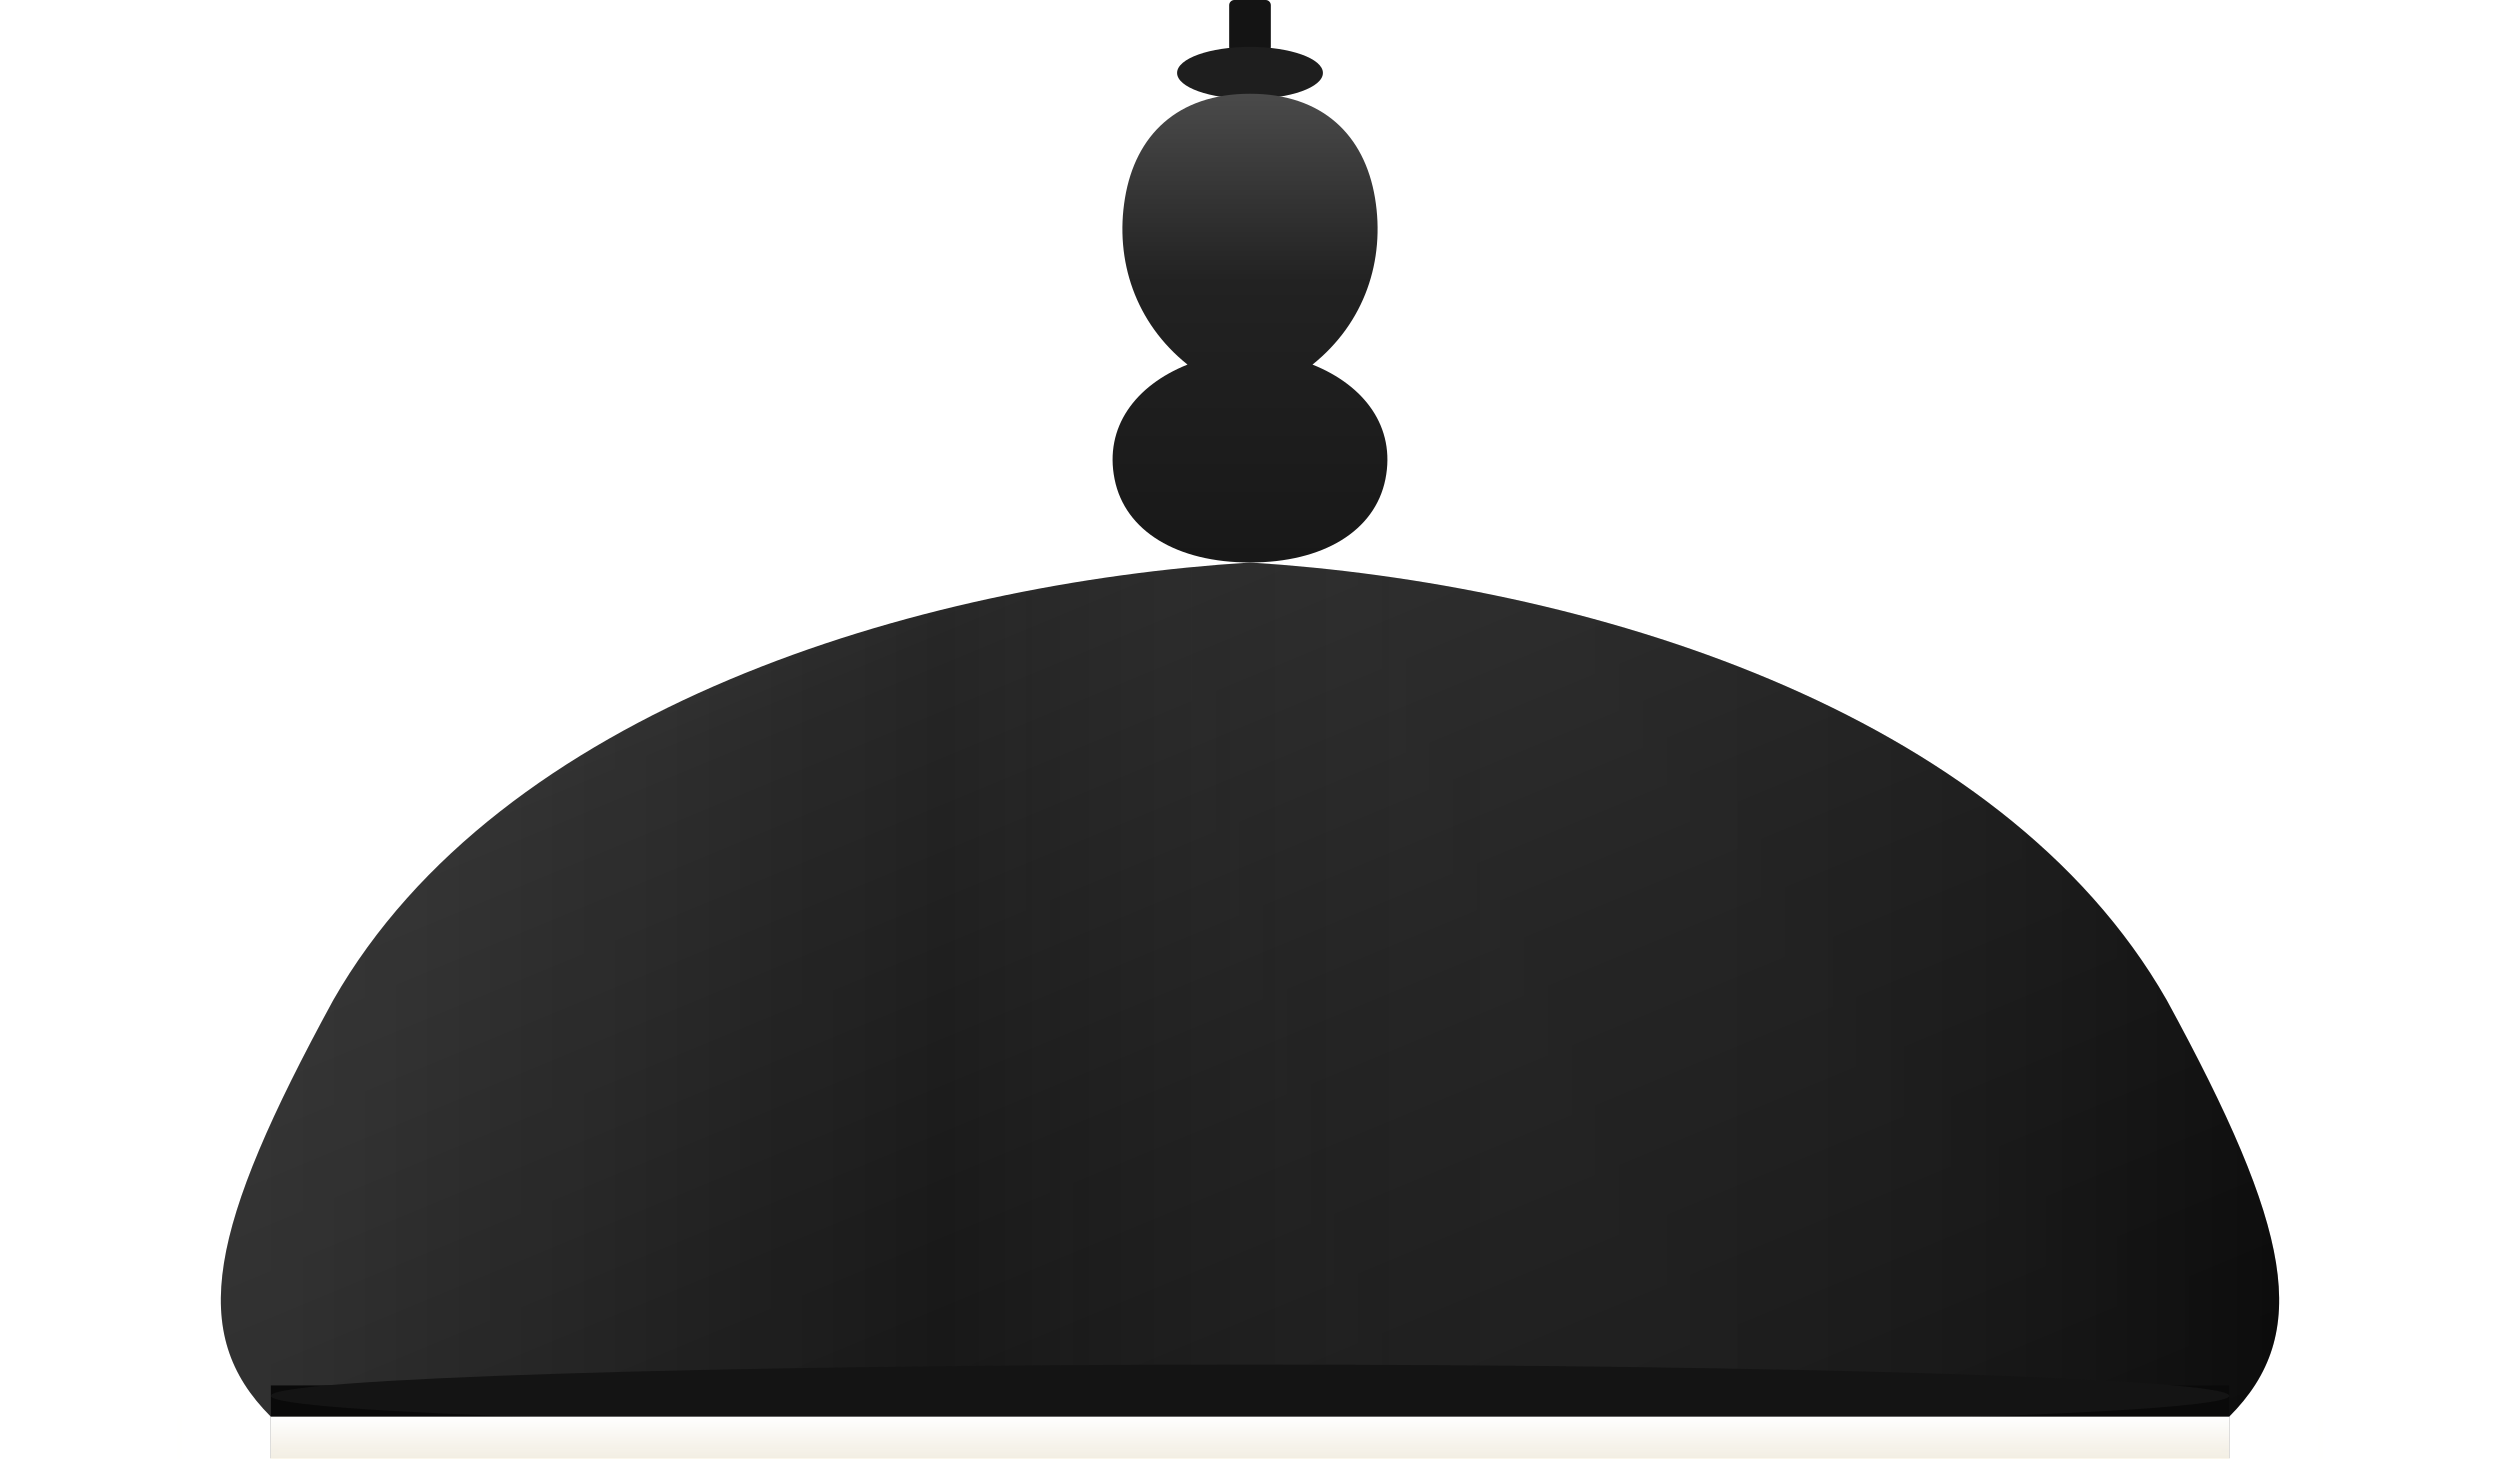
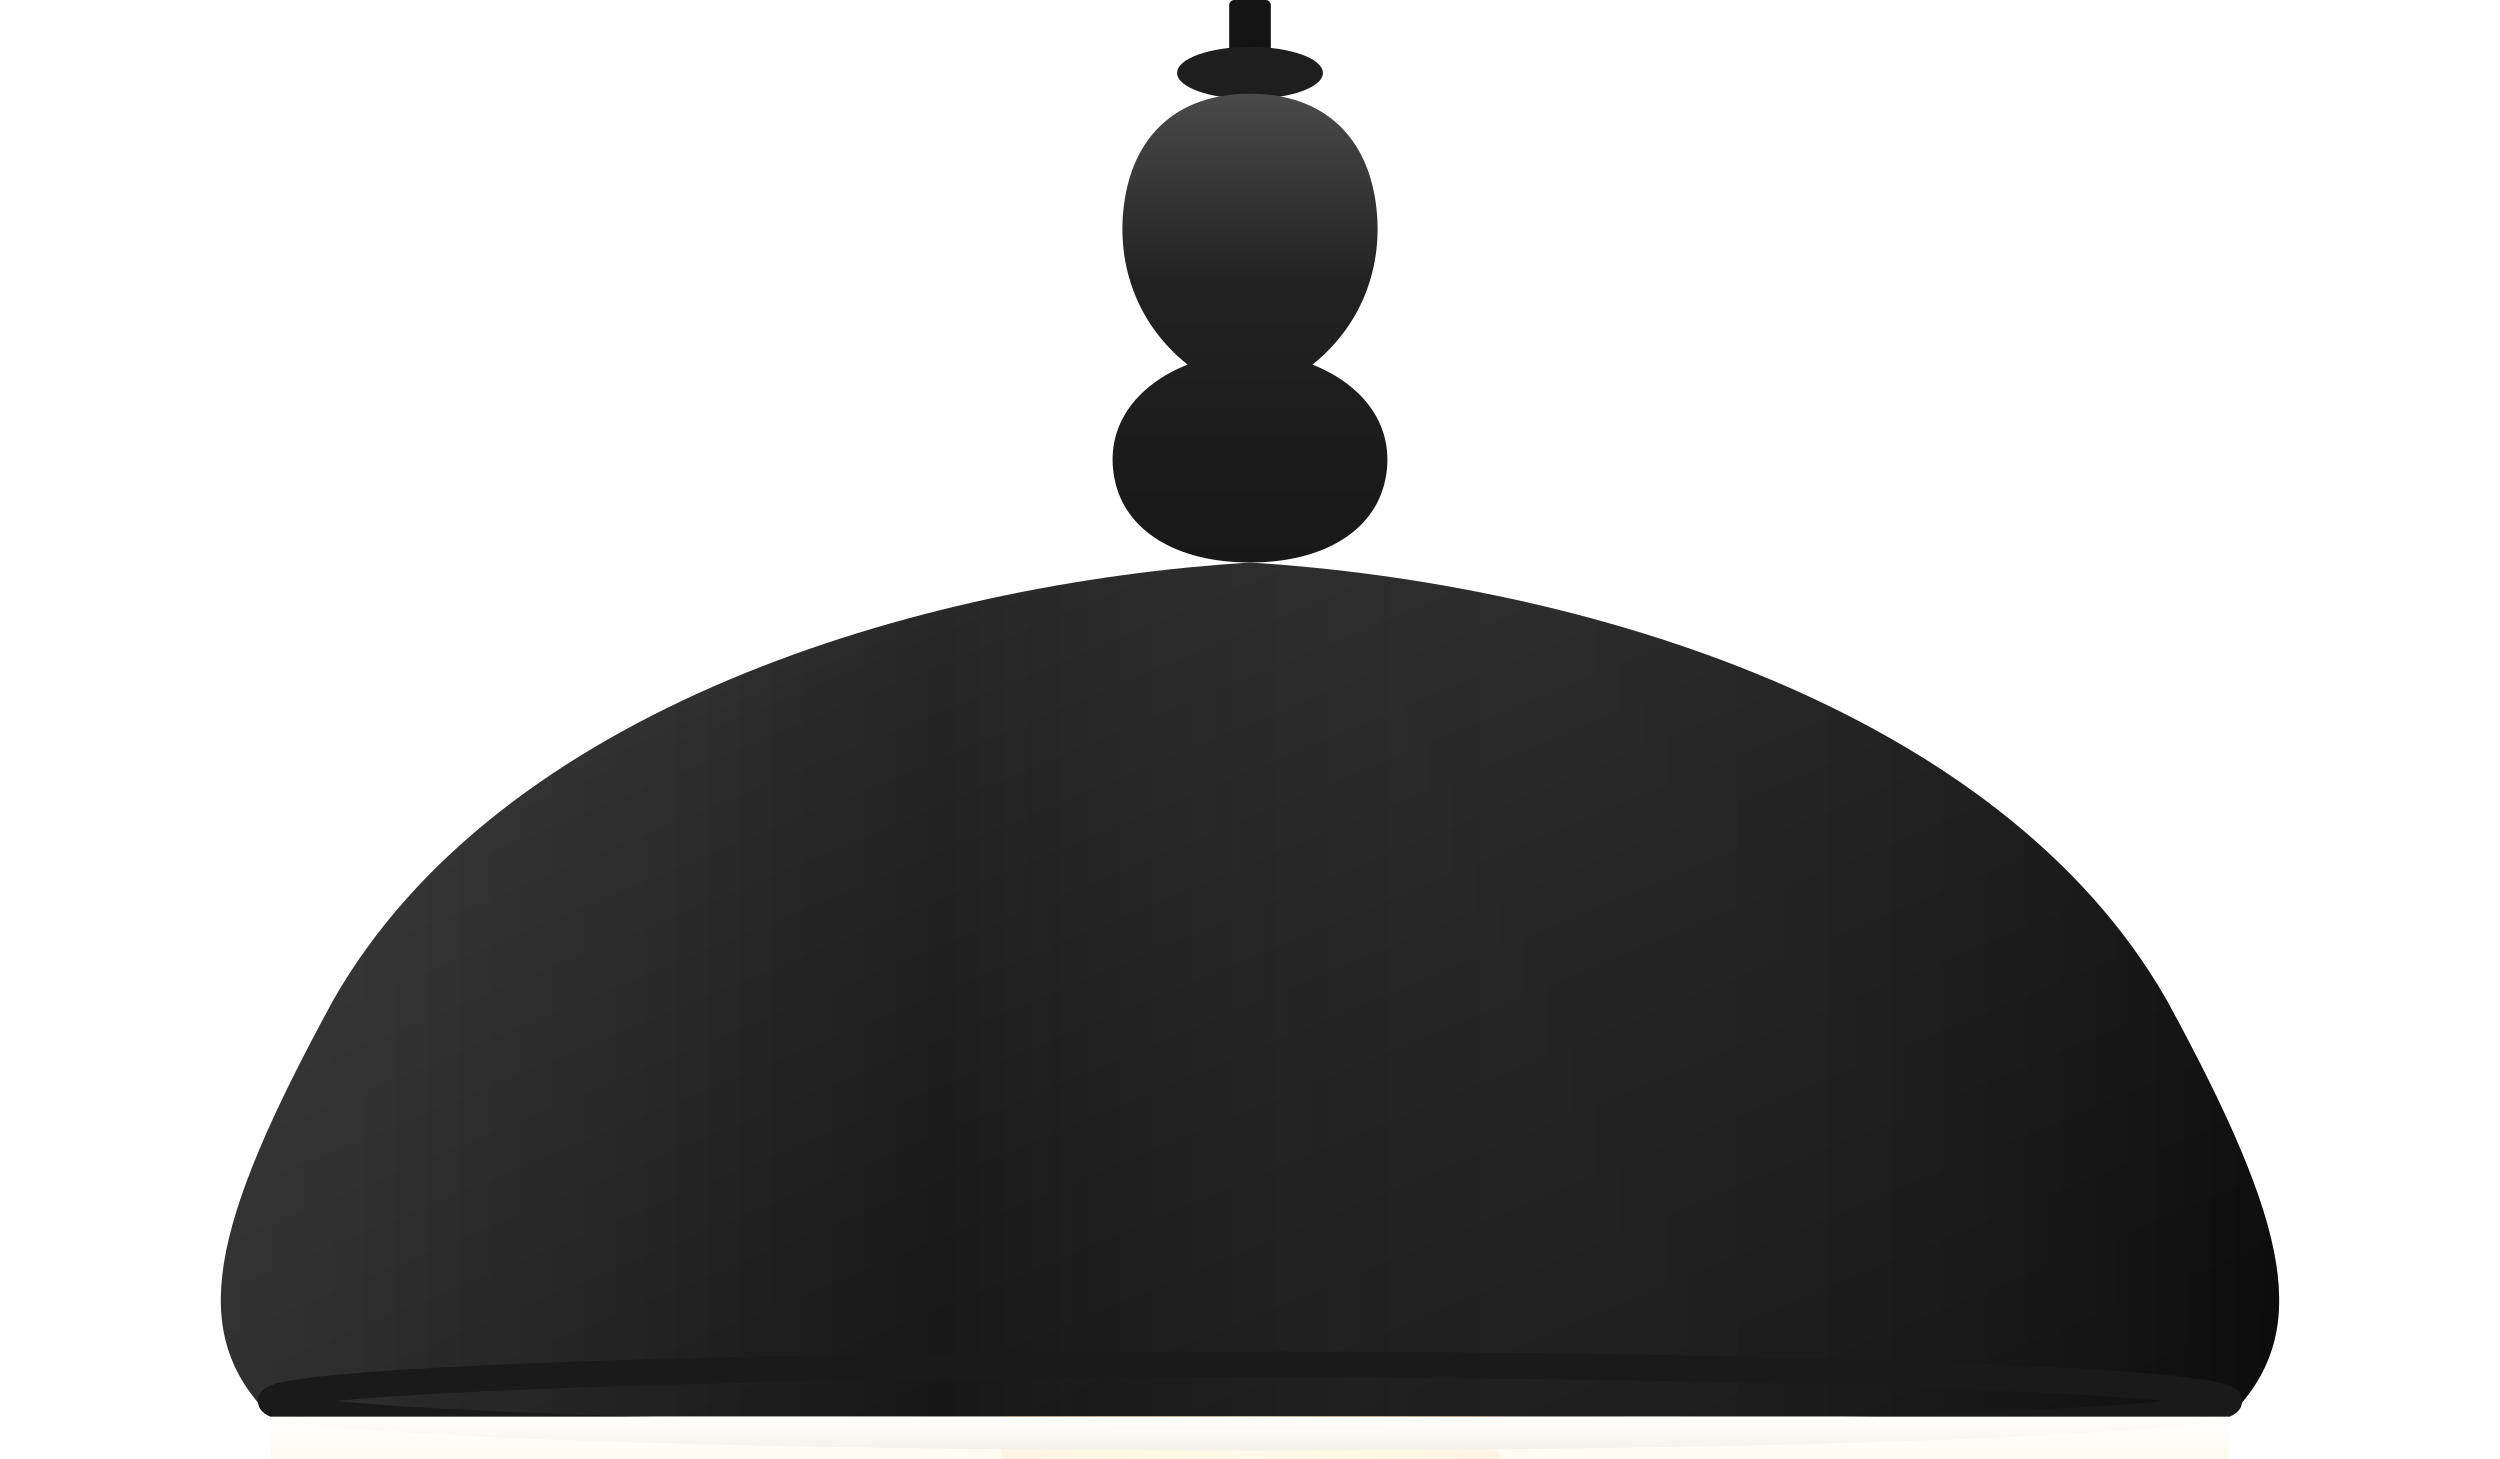
<svg xmlns="http://www.w3.org/2000/svg" class="hero-lamp__svg" viewBox="0 0 240 140" aria-hidden="true" focusable="false">
  <defs>
    <linearGradient id="matteBlack" x1="0%" y1="0%" x2="100%" y2="100%">
      <stop offset="0%" stop-color="#3d3d3d" />
      <stop offset="22%" stop-color="#262626" />
      <stop offset="55%" stop-color="#1a1a1a" />
      <stop offset="100%" stop-color="#0f0f0f" />
    </linearGradient>
    <linearGradient id="neckMetal" x1="50%" y1="0%" x2="50%" y2="100%">
      <stop offset="0%" stop-color="#4a4a4a" />
      <stop offset="40%" stop-color="#222222" />
      <stop offset="100%" stop-color="#181818" />
    </linearGradient>
    <linearGradient id="shadeSideLight" x1="0%" y1="50%" x2="100%" y2="50%">
      <stop offset="0%" stop-color="#ffffff" stop-opacity="0.09" />
      <stop offset="35%" stop-color="#ffffff" stop-opacity="0" />
      <stop offset="100%" stop-color="#000000" stop-opacity="0.22" />
    </linearGradient>
+     <radialGradient id="bulbGlass" gradientUnits="userSpaceOnUse" cx="120" cy="138" r="24">
+       <stop offset="0%" stop-color="#fff3c4" />
+       <stop offset="30%" stop-color="#ffc107" />
+       <stop offset="70%" stop-color="#ff9800" />
+       <stop offset="100%" stop-color="#e65100" />
+     </radialGradient>
+     <radialGradient id="bulbGlow" gradientUnits="userSpaceOnUse" cx="120" cy="154" r="20">
+       <stop offset="0%" stop-color="#ffe082" stop-opacity="0.95" />
+       <stop offset="55%" stop-color="#ffb300" stop-opacity="0.55" />
+       <stop offset="100%" stop-color="#ff8f00" stop-opacity="0" />
+     </radialGradient>
+     <clipPath id="bulbGlowClip">
+       <rect x="0" y="137" width="240" height="40" />
+     </clipPath>
  </defs>
  <rect x="118" y="0" width="4" height="5" rx="0.5" fill="#141414" />
  <ellipse cx="120" cy="7" rx="7" ry="2.5" fill="#1e1e1e" />
  <path class="lamp-neck" d="M 120 9        C 113 9 109 13 108 19        C 107 25 109 31 114 35        C 109 37 106 41 107 46        C 108 51 113 54 120 54        C 127 54 132 51 133 46        C 134 41 131 37 126 35        C 131 31 133 25 132 19        C 131 13 127 9 120 9 Z" fill="url(#neckMetal)" />
+   <g class="lamp-bulb__glow-wrap" clip-path="url(#bulbGlowClip)">
+     <ellipse class="lamp-bulb__glow" cx="120" cy="154" rx="20" ry="11" fill="url(#bulbGlow)" />
+   </g>
  <path class="lamp-shade" d="M 120 54        C 88 56 48 68 32 96        C 20 118 18 128 26 136        L 214 136        C 222 128 220 118 208 96        C 192 68 152 56 120 54 Z" fill="url(#matteBlack)" />
  <path class="lamp-shade-tone" d="M 120 54 C 88 56 48 68 32 96 C 20 118 18 128 26 136 L 214 136 C 222 128 220 118 208 96 C 192 68 152 56 120 54 Z" fill="url(#shadeSideLight)" />
-   <rect class="lamp-bottom" x="26" y="133" width="188" height="7" fill="#0a0a0a" />
-   <ellipse cx="120" cy="134" rx="94" ry="3" fill="#141414" />
+   <path class="lamp-bulb__glass" d="M 96 136        Q 96 158 120 160        Q 144 158 144 136        Z" fill="url(#bulbGlass)" />
+   <ellipse class="lamp-shade__lip" cx="120" cy="134.5" rx="94" ry="3.5" fill="none" stroke="#1a1a1a" stroke-width="2.5" />
  <g class="light-projection" aria-hidden="true">
    <defs>
      <linearGradient id="beamGrad" gradientUnits="userSpaceOnUse" x1="120" y1="136" x2="120" y2="720">
        <stop offset="0%" stop-color="#fffef8" stop-opacity="0.9" />
        <stop offset="8%" stop-color="#fff9e8" stop-opacity="0.82" />
        <stop offset="28%" stop-color="#ffefc8" stop-opacity="0.65" />
        <stop offset="55%" stop-color="#f0d898" stop-opacity="0.48" />
        <stop offset="80%" stop-color="#e0c070" stop-opacity="0.28" />
        <stop offset="100%" stop-color="#c9a050" stop-opacity="0" />
      </linearGradient>
      <linearGradient id="beamRimGrad" gradientUnits="userSpaceOnUse" x1="120" y1="136" x2="120" y2="142">
        <stop offset="0%" stop-color="#ffffff" stop-opacity="1" />
        <stop offset="100%" stop-color="#fff8e6" stop-opacity="0.92" />
      </linearGradient>
      <filter id="beamSoft" x="-150%" y="0%" width="400%" height="110%">
        <feGaussianBlur stdDeviation="10" />
      </filter>
    </defs>
    <polygon class="light-projection__shape" points="26,136 214,136 740,720 -500,720" fill="url(#beamGrad)" filter="url(#beamSoft)" />
    <rect class="light-projection__rim" x="26" y="136" width="188" height="6" fill="url(#beamRimGrad)" />
  </g>
</svg>
